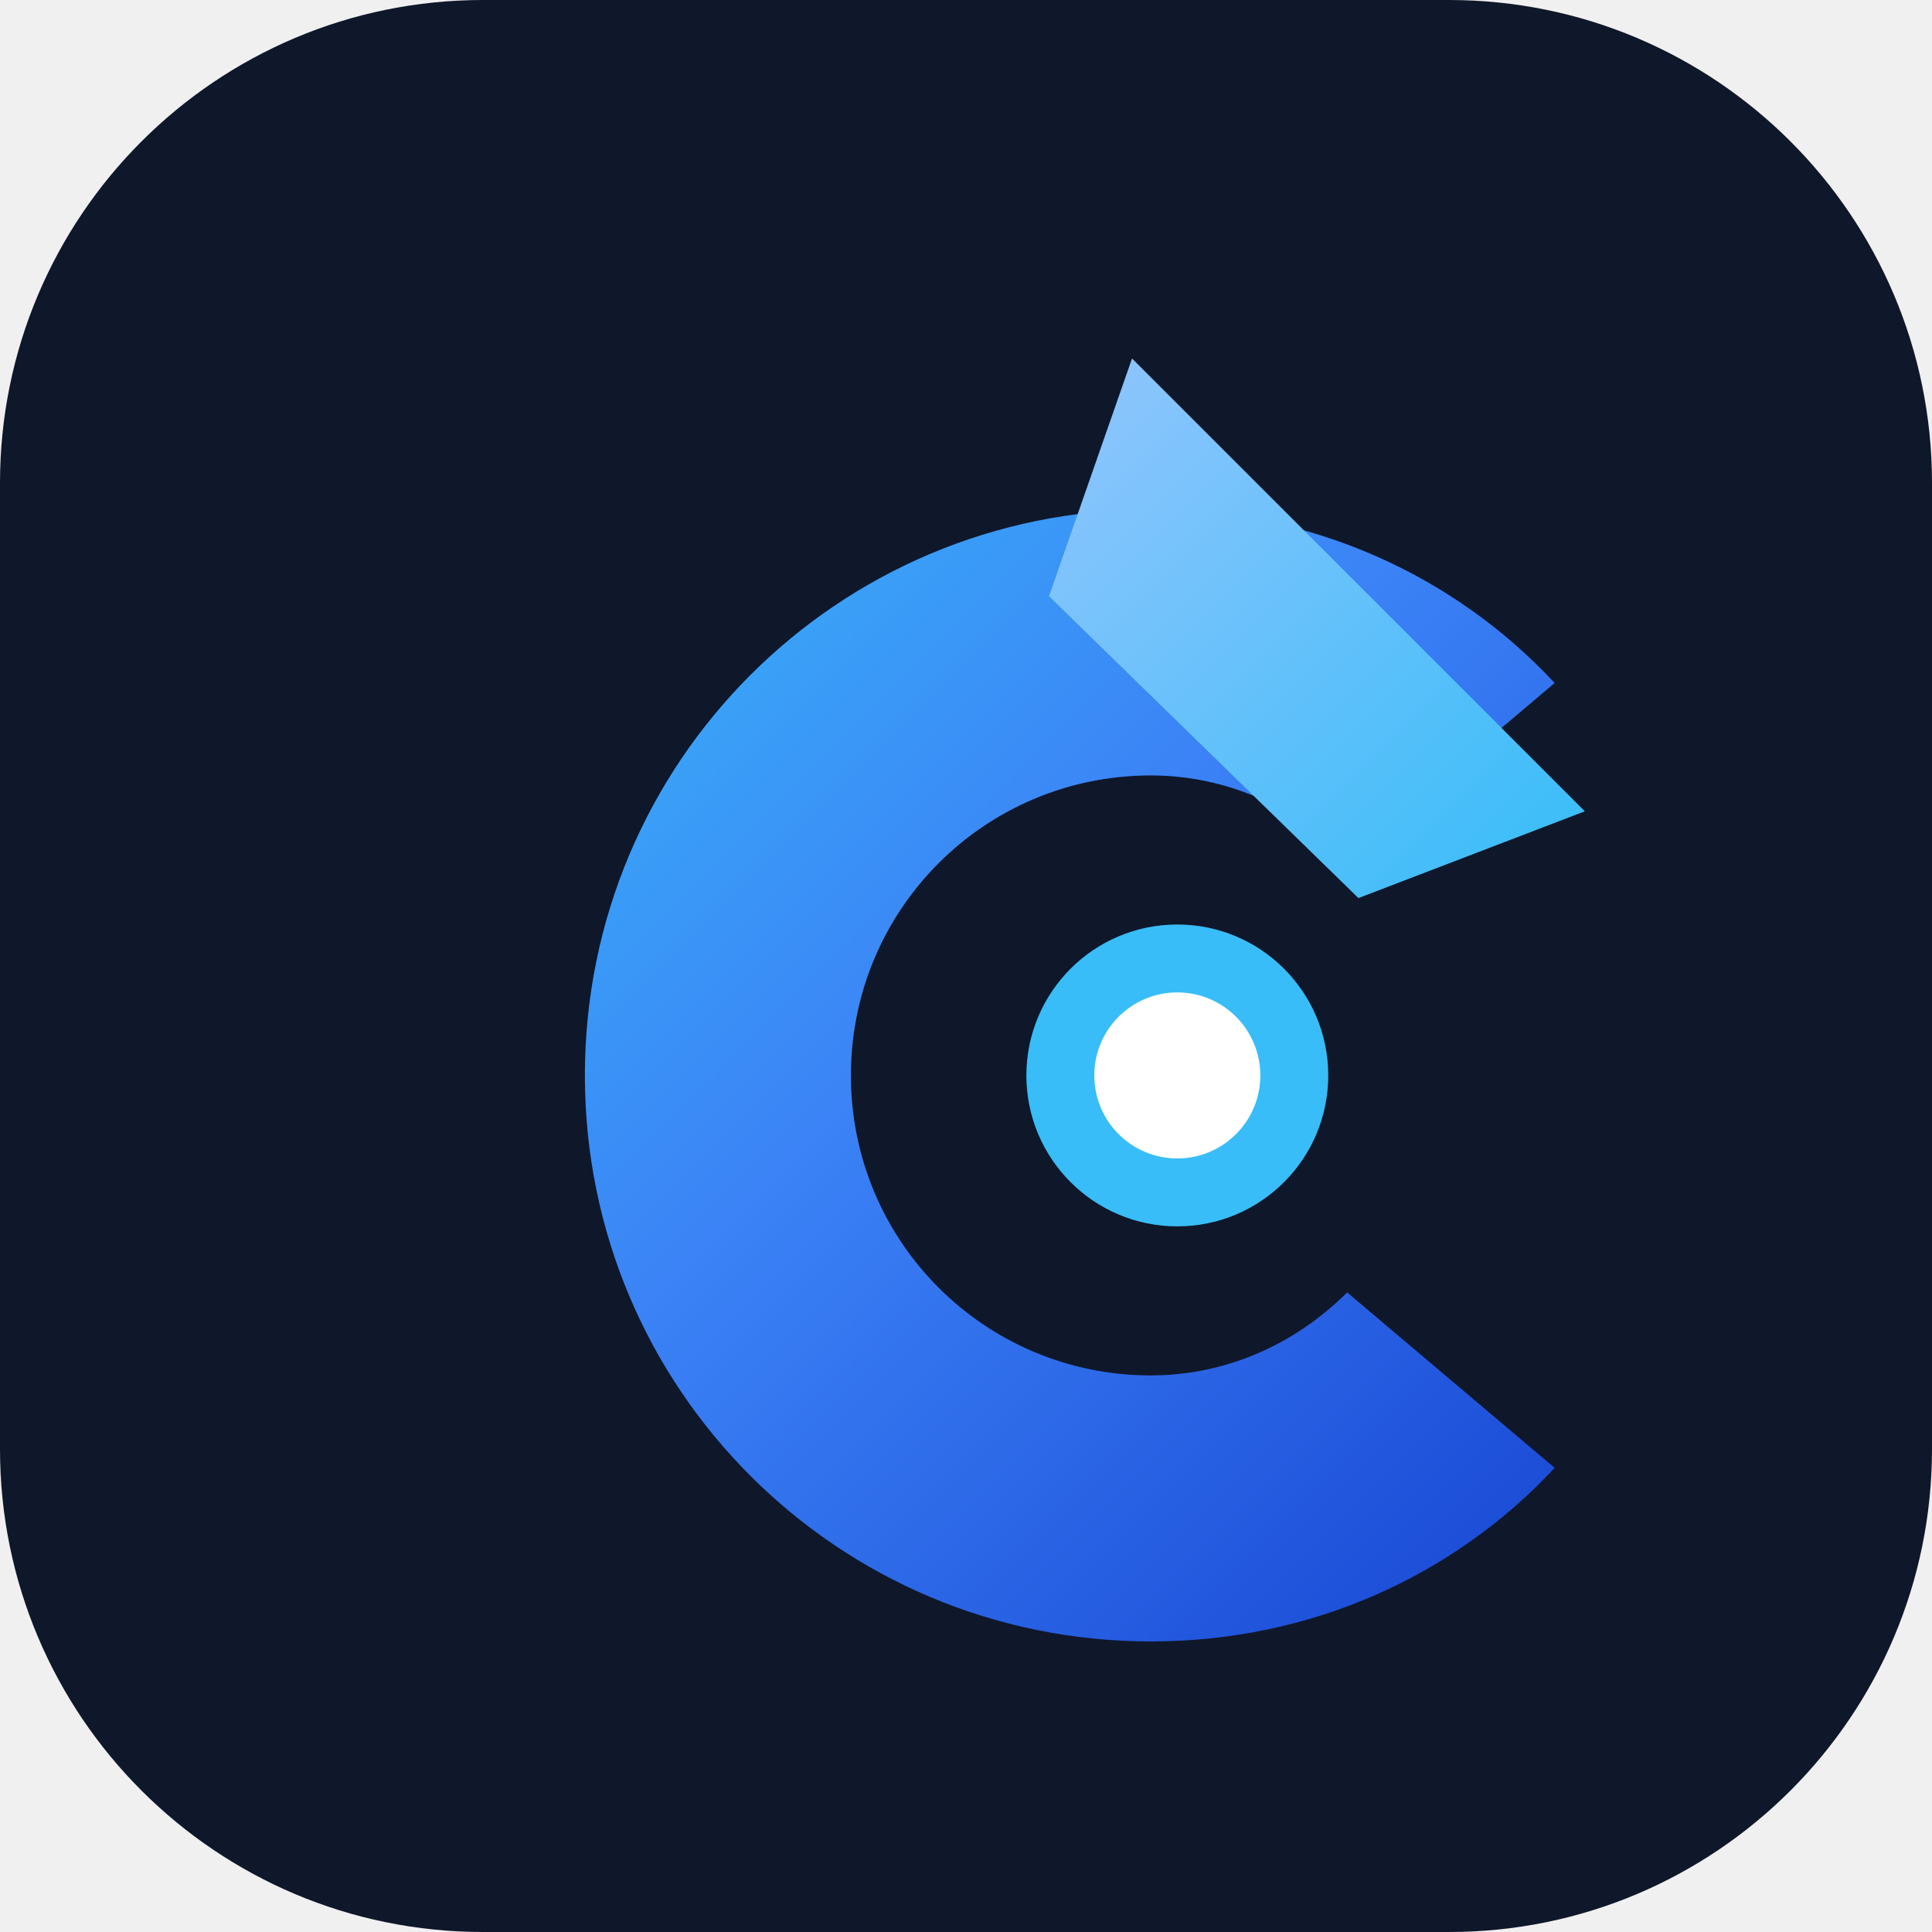
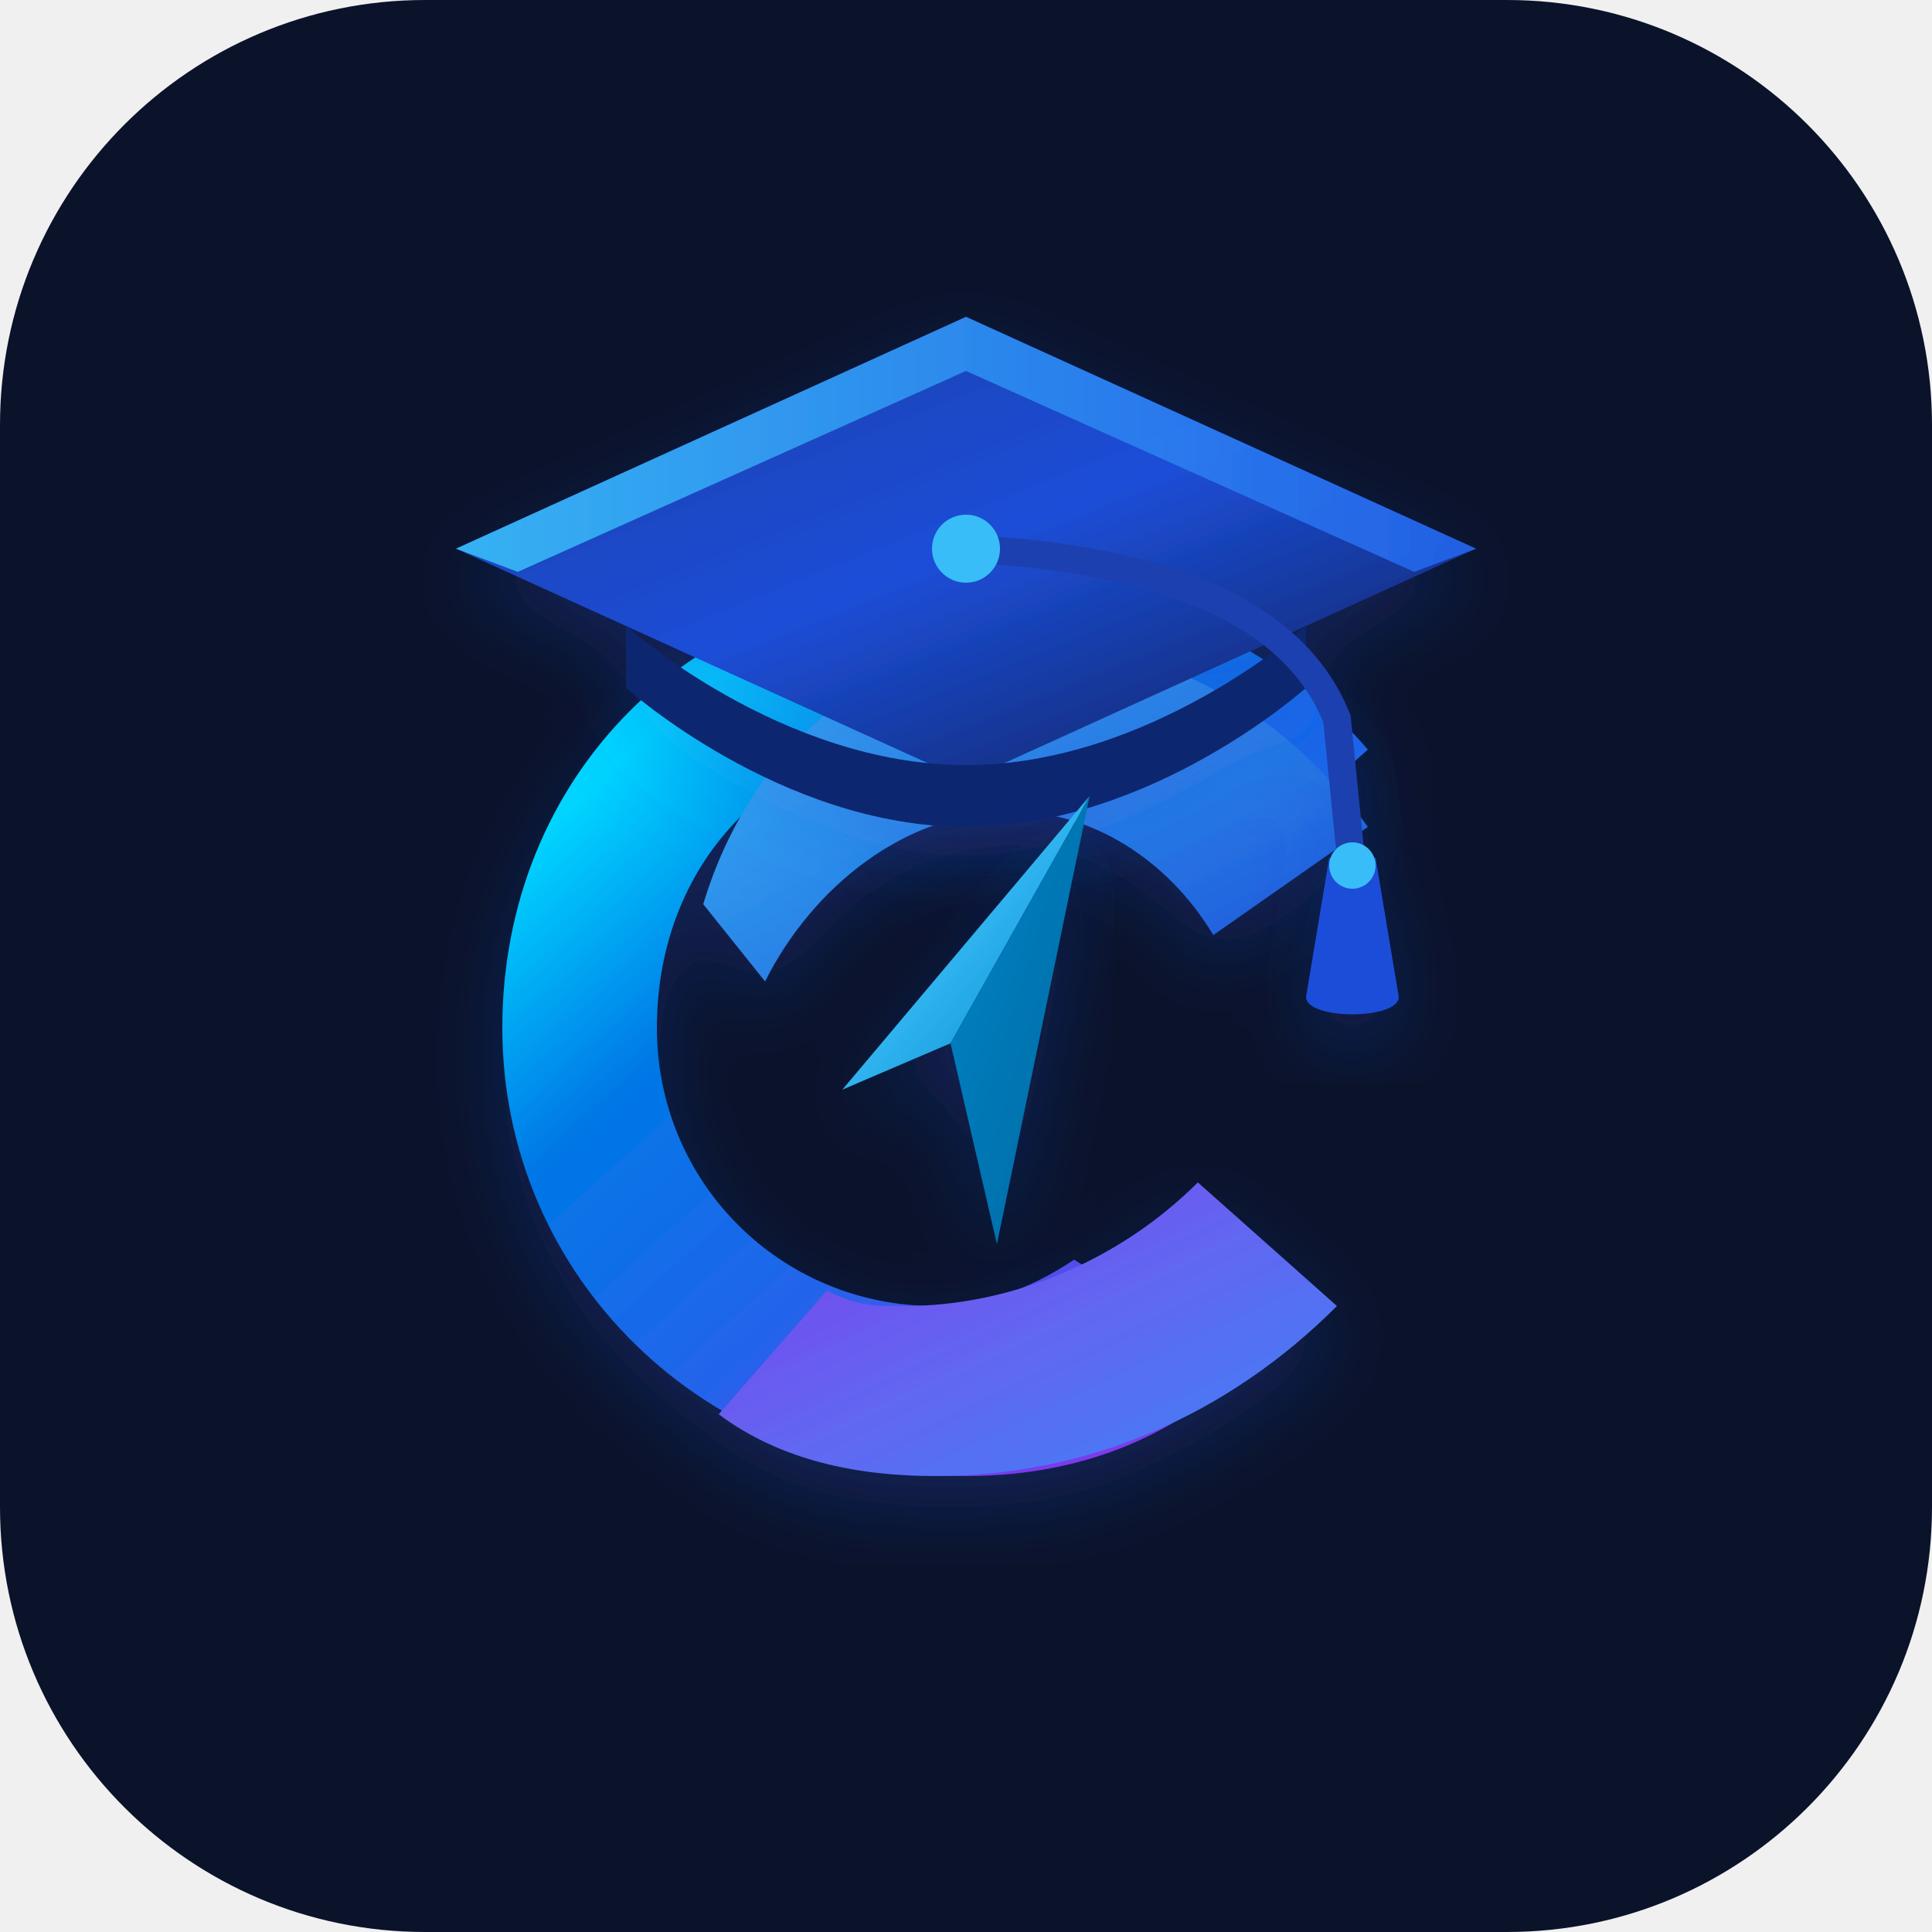
- <svg xmlns="http://www.w3.org/2000/svg" viewBox="0 0 512 512" width="512" height="512" fill="none">
-   <rect width="512" height="512" rx="128" fill="#0f172a" />
+ <svg xmlns="http://www.w3.org/2000/svg" viewBox="0 0 100 100" width="100%" height="100%" fill="none">
  <defs>
-     <linearGradient id="cp_grad" x1="120" y1="120" x2="400" y2="400" gradientUnits="userSpaceOnUse">
-       <stop stop-color="#38bdf8" />
-       <stop offset="0.5" stop-color="#3b82f6" />
-       <stop offset="1" stop-color="#1d4ed8" />
+     <linearGradient id="pwaIconCapTop" x1="15%" y1="10%" x2="85%" y2="90%">
+       <stop offset="0%" stop-color="#1E40AF" />
+       <stop offset="50%" stop-color="#1D4ED8" />
+       <stop offset="100%" stop-color="#0F2870" />
    </linearGradient>
-     <linearGradient id="cp_wing" x1="280" y1="90" x2="420" y2="230" gradientUnits="userSpaceOnUse">
-       <stop stop-color="#93c5fd" />
-       <stop offset="1" stop-color="#38bdf8" />
+     <linearGradient id="pwaIconCapHighlight" x1="0%" y1="0%" x2="100%" y2="0%">
+       <stop offset="0%" stop-color="#38BDF8" />
+       <stop offset="100%" stop-color="#2563EB" />
    </linearGradient>
+     <linearGradient id="pwaIconCRibbonMain" x1="20%" y1="15%" x2="80%" y2="85%">
+       <stop offset="0%" stop-color="#00D4FF" />
+       <stop offset="30%" stop-color="#0077E6" />
+       <stop offset="65%" stop-color="#2563EB" />
+       <stop offset="100%" stop-color="#7C3AED" />
+     </linearGradient>
+     <linearGradient id="pwaIconCFoldTop" x1="0%" y1="0%" x2="100%" y2="100%">
+       <stop offset="0%" stop-color="#38BDF8" />
+       <stop offset="100%" stop-color="#1D4ED8" />
+     </linearGradient>
+     <linearGradient id="pwaIconCFoldBottom" x1="0%" y1="0%" x2="100%" y2="100%">
+       <stop offset="0%" stop-color="#7C3AED" />
+       <stop offset="50%" stop-color="#6366F1" />
+       <stop offset="100%" stop-color="#3B82F6" />
+     </linearGradient>
+     <linearGradient id="pwaIconArrowLeft" x1="0%" y1="0%" x2="100%" y2="100%">
+       <stop offset="0%" stop-color="#E0F2FE" />
+       <stop offset="40%" stop-color="#38BDF8" />
+       <stop offset="100%" stop-color="#0284C7" />
+     </linearGradient>
+     <linearGradient id="pwaIconArrowRight" x1="0%" y1="0%" x2="100%" y2="100%">
+       <stop offset="0%" stop-color="#0284C7" />
+       <stop offset="100%" stop-color="#0369A1" />
+     </linearGradient>
+     <filter id="pwaIconGlow" x="-10%" y="-10%" width="120%" height="120%">
+       <feDropShadow dx="0" dy="2" stdDeviation="2.5" flood-color="#1D4ED8" flood-opacity="0.25" />
+     </filter>
  </defs>
-   <path d="M305 135C222 135 155 202 155 285C155 368 222 435 305 435C347.5 435 385.5 417.5 412 389L357 342.5C343 356.5 324.5 364.5 305 364.5C261 364.5 225.5 329 225.5 285C225.5 241 261 205.5 305 205.5C324.5 205.5 343 213.5 357 227.5L412 181C385.5 152.5 347.5 135 305 135Z" fill="url(#cp_grad)" />
-   <path d="M300 95L420 215L360 238L278 158L300 95Z" fill="url(#cp_wing)" />
-   <circle cx="312" cy="285" r="40" fill="#38bdf8" />
-   <circle cx="312" cy="285" r="22" fill="#ffffff" />
+   <rect width="100" height="100" rx="22" fill="#0B132B" />
+   <g transform="translate(10, 10) scale(0.8)">
+     <g filter="url(#pwaIconGlow)">
+       <path d="M 50 25 C 32 25, 20 38, 20 54 C 20 70, 33 83, 50 83 C 58 83, 64 80, 68 76 L 57 69 C 54 71, 51 72, 48 72 C 38 72, 30 64, 30 54 C 30 43, 38 35, 49 35 C 57 35, 63 39, 67 44 L 76 36 C 70 29, 61 25, 50 25 Z" fill="url(#pwaIconCRibbonMain)" />
+       <path d="M 33 46 C 36 36, 44 29, 54 29 C 63 29, 71 34, 76 41 L 66 48 C 63 43, 58 40, 53 40 C 46 40, 40 45, 37 51 Z" fill="url(#pwaIconCFoldTop)" />
+       <path d="M 46 72 C 53 72, 60 69, 65 64 L 74 72 C 67 79, 58 83, 48 83 C 43 83, 38 82, 34 79 L 41 71 C 43 72, 44 72, 46 72 Z" fill="url(#pwaIconCFoldBottom)" />
+     </g>
+     <g filter="url(#pwaIconGlow)">
+       <path d="M 50 8 L 83 23 L 50 38 L 17 23 Z" fill="url(#pwaIconCapTop)" />
+       <path d="M 50 8 L 83 23 L 79 24.5 L 50 11.5 L 21 24.5 L 17 23 Z" fill="url(#pwaIconCapHighlight)" opacity="0.9" />
+       <path d="M 28 28 C 28 28, 38 37, 50 37 C 62 37, 72 28, 72 28 L 72 32 C 72 32, 62 41, 50 41 C 38 41, 28 32, 28 32 Z" fill="#0F2870" />
+       <path d="M 50 23 Q 70 24 74 34 L 75 44" stroke="#1E40AF" stroke-width="1.8" stroke-linecap="round" fill="none" />
+       <circle cx="50" cy="23" r="2.2" fill="#38BDF8" />
+       <path d="M 73.5 43 L 76.5 43 L 78 52 C 78 53.5, 72 53.5, 72 52 Z" fill="#1D4ED8" />
+       <circle cx="75" cy="43.5" r="1.5" fill="#38BDF8" />
+     </g>
+     <g filter="url(#pwaIconGlow)">
+       <path d="M 58 39 L 42 58 L 49 55 Z" fill="url(#pwaIconArrowLeft)" />
+       <path d="M 58 39 L 49 55 L 52 68 Z" fill="url(#pwaIconArrowRight)" />
+     </g>
+   </g>
</svg>
